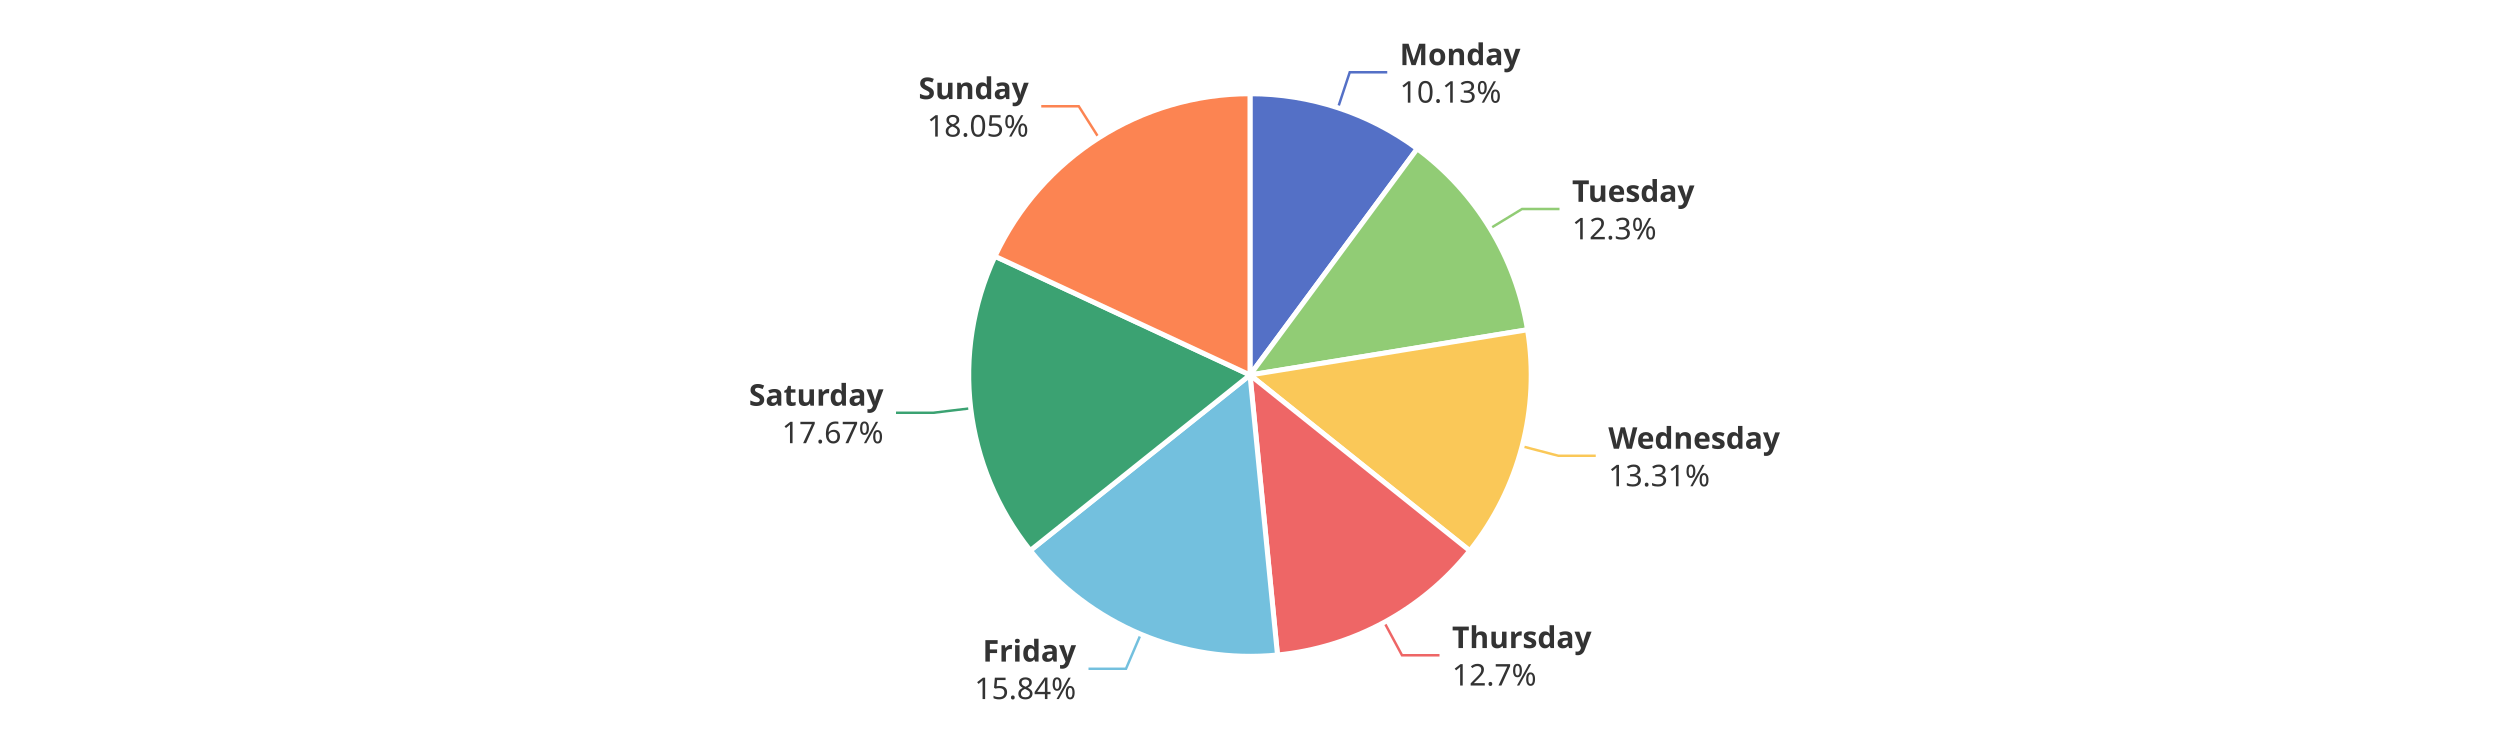
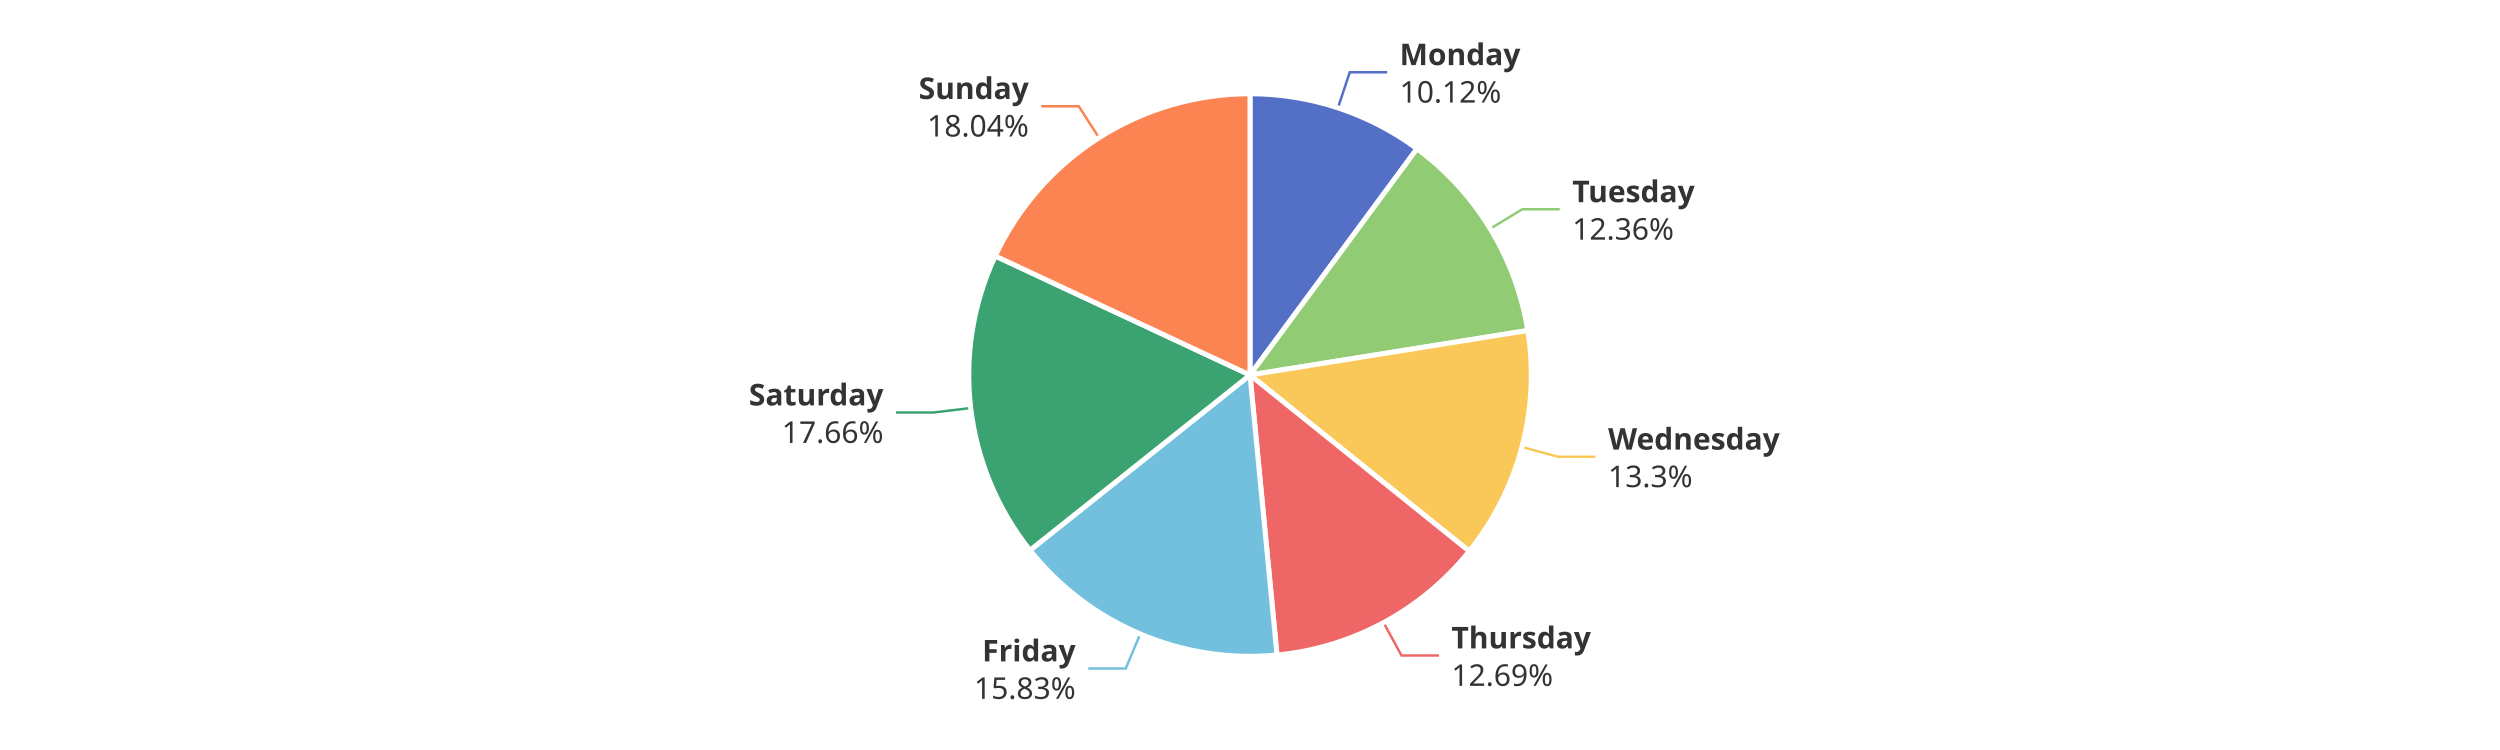
<svg xmlns="http://www.w3.org/2000/svg" width="1000" height="300" version="1.1" baseProfile="full" viewBox="0 0 1000 300">
  <rect width="1000" height="300" x="0" y="0" id="0" fill="#ffffff" />
  <polyline points="535.2 43.1 539.9 28.9 554.9 28.9" fill="none" stroke="#5470c6" />
-   <polyline points="596 91.4 608.8 83.6 623.8 83.6" fill="none" stroke="#91cc75" />
-   <polyline points="608.8 178.5 623.3 182.3 638.3 182.3" fill="none" stroke="#fac858" />
-   <polyline points="553.7 248.9 560.8 262.1 575.8 262.1" fill="none" stroke="#ee6666" />
-   <polyline points="456.3 253.7 450.4 267.5 435.4 267.5" fill="none" stroke="#73c0de" />
-   <polyline points="388.3 163.3 373.4 165.1 358.4 165.1" fill="none" stroke="#3ba272" />
-   <polyline points="439.5 55.1 431.5 42.5 416.5 42.5" fill="none" stroke="#fc8452" />
-   <path d="M500 37.5A112.5 112.5 0 0 1 566.9 59.5L500 150Z" fill="#5470c6" stroke="#fff" stroke-width="2" stroke-linejoin="round" />
-   <path d="M566.9 59.5A112.5 112.5 0 0 1 611 131.9L500 150Z" fill="#91cc75" stroke="#fff" stroke-width="2" stroke-linejoin="round" />
-   <path d="M611 131.9A112.5 112.5 0 0 1 587.9 220.3L500 150Z" fill="#fac858" stroke="#fff" stroke-width="2" stroke-linejoin="round" />
-   <path d="M587.9 220.3A112.5 112.5 0 0 1 511 262L500 150Z" fill="#ee6666" stroke="#fff" stroke-width="2" stroke-linejoin="round" />
-   <path d="M511 262A112.5 112.5 0 0 1 412.1 220.2L500 150Z" fill="#73c0de" stroke="#fff" stroke-width="2" stroke-linejoin="round" />
-   <path d="M412.1 220.2A112.5 112.5 0 0 1 398 102.5L500 150Z" fill="#3ba272" stroke="#fff" stroke-width="2" stroke-linejoin="round" />
-   <path d="M398 102.5A112.5 112.5 0 0 1 500 37.5L500 150Z" fill="#fc8452" stroke="#fff" stroke-width="2" stroke-linejoin="round" />
-   <path d="M0 -15l42.8 0l0 30l-42.8 0Z" transform="translate(559.8907 28.9009)" fill="none" />
-   <text dominant-baseline="central" text-anchor="start" style="font-size:12px;font-family:sans-serif;font-weight:bold;" y="-7.5" transform="translate(559.8907 28.9009)" fill="#333" stroke="rgb(255,255,255)" stroke-width="2" paint-order="stroke" stroke-miterlimit="2">Monday</text>
-   <text dominant-baseline="central" text-anchor="start" style="font-size:12px;font-family:sans-serif;" y="7.5" transform="translate(559.8907 28.9009)" fill="#333" stroke="rgb(255,255,255)" stroke-width="2" paint-order="stroke" stroke-miterlimit="2">10.13%</text>
-   <path d="M0 -15l46.2 0l0 30l-46.2 0Z" transform="translate(628.8302 83.5753)" fill="none" />
-   <text dominant-baseline="central" text-anchor="start" style="font-size:12px;font-family:sans-serif;font-weight:bold;" y="-7.5" transform="translate(628.8302 83.5753)" fill="#333" stroke="rgb(255,255,255)" stroke-width="2" paint-order="stroke" stroke-miterlimit="2">Tuesday</text>
-   <text dominant-baseline="central" text-anchor="start" style="font-size:12px;font-family:sans-serif;" y="7.5" transform="translate(628.8302 83.5753)" fill="#333" stroke="rgb(255,255,255)" stroke-width="2" paint-order="stroke" stroke-miterlimit="2">12.3%</text>
-   <path d="M0 -15l63.6 0l0 30l-63.6 0Z" transform="translate(643.3292 182.3445)" fill="none" />
-   <text dominant-baseline="central" text-anchor="start" style="font-size:12px;font-family:sans-serif;font-weight:bold;" y="-7.5" transform="translate(643.3292 182.3445)" fill="#333" stroke="rgb(255,255,255)" stroke-width="2" paint-order="stroke" stroke-miterlimit="2">Wednesday</text>
-   <text dominant-baseline="central" text-anchor="start" style="font-size:12px;font-family:sans-serif;" y="7.5" transform="translate(643.3292 182.3445)" fill="#333" stroke="rgb(255,255,255)" stroke-width="2" paint-order="stroke" stroke-miterlimit="2">13.31%</text>
-   <path d="M0 -15l50.2 0l0 30l-50.2 0Z" transform="translate(580.8204 262.0586)" fill="none" />
-   <text dominant-baseline="central" text-anchor="start" style="font-size:12px;font-family:sans-serif;font-weight:bold;" y="-7.5" transform="translate(580.8204 262.0586)" fill="#333" stroke="rgb(255,255,255)" stroke-width="2" paint-order="stroke" stroke-miterlimit="2">Thursday</text>
-   <text dominant-baseline="central" text-anchor="start" style="font-size:12px;font-family:sans-serif;" y="7.5" transform="translate(580.8204 262.0586)" fill="#333" stroke="rgb(255,255,255)" stroke-width="2" paint-order="stroke" stroke-miterlimit="2">12.7%</text>
-   <path d="M-40.9 -15l40.9 0l0 30l-40.9 0Z" transform="translate(430.4365 267.4722)" fill="none" />
-   <text dominant-baseline="central" text-anchor="end" style="font-size:12px;font-family:sans-serif;font-weight:bold;" y="-7.5" transform="translate(430.4365 267.4722)" fill="#333" stroke="rgb(255,255,255)" stroke-width="2" paint-order="stroke" stroke-miterlimit="2">Friday</text>
-   <text dominant-baseline="central" text-anchor="end" style="font-size:12px;font-family:sans-serif;" y="7.5" transform="translate(430.4365 267.4722)" fill="#333" stroke="rgb(255,255,255)" stroke-width="2" paint-order="stroke" stroke-miterlimit="2">15.84%</text>
-   <path d="M-48.2 -15l48.2 0l0 30l-48.2 0Z" transform="translate(353.4001 165.1237)" fill="none" />
-   <text dominant-baseline="central" text-anchor="end" style="font-size:12px;font-family:sans-serif;font-weight:bold;" y="-7.5" transform="translate(353.4001 165.1237)" fill="#333" stroke="rgb(255,255,255)" stroke-width="2" paint-order="stroke" stroke-miterlimit="2">Saturday</text>
-   <text dominant-baseline="central" text-anchor="end" style="font-size:12px;font-family:sans-serif;" y="7.5" transform="translate(353.4001 165.1237)" fill="#333" stroke="rgb(255,255,255)" stroke-width="2" paint-order="stroke" stroke-miterlimit="2">17.67%</text>
-   <path d="M-40.9 -15l40.9 0l0 30l-40.9 0Z" transform="translate(411.4854 42.4733)" fill="none" />
-   <text dominant-baseline="central" text-anchor="end" style="font-size:12px;font-family:sans-serif;font-weight:bold;" y="-7.5" transform="translate(411.4854 42.4733)" fill="#333" stroke="rgb(255,255,255)" stroke-width="2" paint-order="stroke" stroke-miterlimit="2">Sunday</text>
-   <text dominant-baseline="central" text-anchor="end" style="font-size:12px;font-family:sans-serif;" y="7.5" transform="translate(411.4854 42.4733)" fill="#333" stroke="rgb(255,255,255)" stroke-width="2" paint-order="stroke" stroke-miterlimit="2">18.05%</text>
+   <polyline points="596.1 91.5 608.9 83.7 623.9 83.7" fill="none" stroke="#91cc75" />
+   <polyline points="608.7 178.8 623.2 182.7 638.2 182.7" fill="none" stroke="#fac858" />
+   <polyline points="553.4 249 560.6 262.2 575.6 262.2" fill="none" stroke="#ee6666" />
+   <polyline points="456.1 253.6 450.3 267.4 435.3 267.4" fill="none" stroke="#73c0de" />
+   <polyline points="388.3 163.2 373.4 165 358.4 165" fill="none" stroke="#3ba272" />
+   <polyline points="439.6 55.1 431.5 42.5 416.5 42.5" fill="none" stroke="#fc8452" />
+   <path d="M500 37.5A112.5 112.5 0 0 1 566.8 59.5L500 150Z" fill="#5470c6" stroke="#fff" stroke-width="2" stroke-linejoin="round" />
+   <path d="M566.8 59.5A112.5 112.5 0 0 1 611.1 132.2L500 150Z" fill="#91cc75" stroke="#fff" stroke-width="2" stroke-linejoin="round" />
+   <path d="M611.1 132.2A112.5 112.5 0 0 1 587.7 220.5L500 150Z" fill="#fac858" stroke="#fff" stroke-width="2" stroke-linejoin="round" />
+   <path d="M587.7 220.5A112.5 112.5 0 0 1 510.8 262L500 150Z" fill="#ee6666" stroke="#fff" stroke-width="2" stroke-linejoin="round" />
+   <path d="M510.8 262A112.5 112.5 0 0 1 412 220.1L500 150Z" fill="#73c0de" stroke="#fff" stroke-width="2" stroke-linejoin="round" />
+   <path d="M412 220.1A112.5 112.5 0 0 1 398.1 102.4L500 150Z" fill="#3ba272" stroke="#fff" stroke-width="2" stroke-linejoin="round" />
+   <path d="M398.1 102.4A112.5 112.5 0 0 1 500 37.5L500 150Z" fill="#fc8452" stroke="#fff" stroke-width="2" stroke-linejoin="round" />
+   <path d="M0 -15l42.8 0l0 30l-42.8 0Z" transform="translate(559.8527 28.8884)" fill="none" />
+   <text dominant-baseline="central" text-anchor="start" style="font-size:12px;font-family:sans-serif;font-weight:bold;" y="-7.5" transform="translate(559.8527 28.8884)" fill="#333" stroke="rgb(255,255,255)" stroke-width="2" paint-order="stroke" stroke-miterlimit="2">Monday</text>
+   <text dominant-baseline="central" text-anchor="start" style="font-size:12px;font-family:sans-serif;" y="7.5" transform="translate(559.8527 28.8884)" fill="#333" stroke="rgb(255,255,255)" stroke-width="2" paint-order="stroke" stroke-miterlimit="2">10.12%</text>
+   <path d="M0 -15l46.2 0l0 30l-46.2 0Z" transform="translate(628.9136 83.7121)" fill="none" />
+   <text dominant-baseline="central" text-anchor="start" style="font-size:12px;font-family:sans-serif;font-weight:bold;" y="-7.5" transform="translate(628.9136 83.7121)" fill="#333" stroke="rgb(255,255,255)" stroke-width="2" paint-order="stroke" stroke-miterlimit="2">Tuesday</text>
+   <text dominant-baseline="central" text-anchor="start" style="font-size:12px;font-family:sans-serif;" y="7.5" transform="translate(628.9136 83.7121)" fill="#333" stroke="rgb(255,255,255)" stroke-width="2" paint-order="stroke" stroke-miterlimit="2">12.36%</text>
+   <path d="M0 -15l63.6 0l0 30l-63.6 0Z" transform="translate(643.2372 182.6931)" fill="none" />
+   <text dominant-baseline="central" text-anchor="start" style="font-size:12px;font-family:sans-serif;font-weight:bold;" y="-7.5" transform="translate(643.2372 182.6931)" fill="#333" stroke="rgb(255,255,255)" stroke-width="2" paint-order="stroke" stroke-miterlimit="2">Wednesday</text>
+   <text dominant-baseline="central" text-anchor="start" style="font-size:12px;font-family:sans-serif;" y="7.5" transform="translate(643.2372 182.6931)" fill="#333" stroke="rgb(255,255,255)" stroke-width="2" paint-order="stroke" stroke-miterlimit="2">13.3%</text>
+   <path d="M0 -15l50.2 0l0 30l-50.2 0Z" transform="translate(580.5739 262.192)" fill="none" />
+   <text dominant-baseline="central" text-anchor="start" style="font-size:12px;font-family:sans-serif;font-weight:bold;" y="-7.5" transform="translate(580.5739 262.192)" fill="#333" stroke="rgb(255,255,255)" stroke-width="2" paint-order="stroke" stroke-miterlimit="2">Thursday</text>
+   <text dominant-baseline="central" text-anchor="start" style="font-size:12px;font-family:sans-serif;" y="7.5" transform="translate(580.5739 262.192)" fill="#333" stroke="rgb(255,255,255)" stroke-width="2" paint-order="stroke" stroke-miterlimit="2">12.69%</text>
+   <path d="M-40.9 -15l40.9 0l0 30l-40.9 0Z" transform="translate(430.252 267.3942)" fill="none" />
+   <text dominant-baseline="central" text-anchor="end" style="font-size:12px;font-family:sans-serif;font-weight:bold;" y="-7.5" transform="translate(430.252 267.3942)" fill="#333" stroke="rgb(255,255,255)" stroke-width="2" paint-order="stroke" stroke-miterlimit="2">Friday</text>
+   <text dominant-baseline="central" text-anchor="end" style="font-size:12px;font-family:sans-serif;" y="7.5" transform="translate(430.252 267.3942)" fill="#333" stroke="rgb(255,255,255)" stroke-width="2" paint-order="stroke" stroke-miterlimit="2">15.83%</text>
+   <path d="M-48.2 -15l48.2 0l0 30l-48.2 0Z" transform="translate(353.386 165.0044)" fill="none" />
+   <text dominant-baseline="central" text-anchor="end" style="font-size:12px;font-family:sans-serif;font-weight:bold;" y="-7.5" transform="translate(353.386 165.0044)" fill="#333" stroke="rgb(255,255,255)" stroke-width="2" paint-order="stroke" stroke-miterlimit="2">Saturday</text>
+   <text dominant-baseline="central" text-anchor="end" style="font-size:12px;font-family:sans-serif;" y="7.5" transform="translate(353.386 165.0044)" fill="#333" stroke="rgb(255,255,255)" stroke-width="2" paint-order="stroke" stroke-miterlimit="2">17.66%</text>
+   <path d="M-40.9 -15l40.9 0l0 30l-40.9 0Z" transform="translate(411.5192 42.4518)" fill="none" />
+   <text dominant-baseline="central" text-anchor="end" style="font-size:12px;font-family:sans-serif;font-weight:bold;" y="-7.5" transform="translate(411.5192 42.4518)" fill="#333" stroke="rgb(255,255,255)" stroke-width="2" paint-order="stroke" stroke-miterlimit="2">Sunday</text>
+   <text dominant-baseline="central" text-anchor="end" style="font-size:12px;font-family:sans-serif;" y="7.5" transform="translate(411.5192 42.4518)" fill="#333" stroke="rgb(255,255,255)" stroke-width="2" paint-order="stroke" stroke-miterlimit="2">18.04%</text>
</svg>
